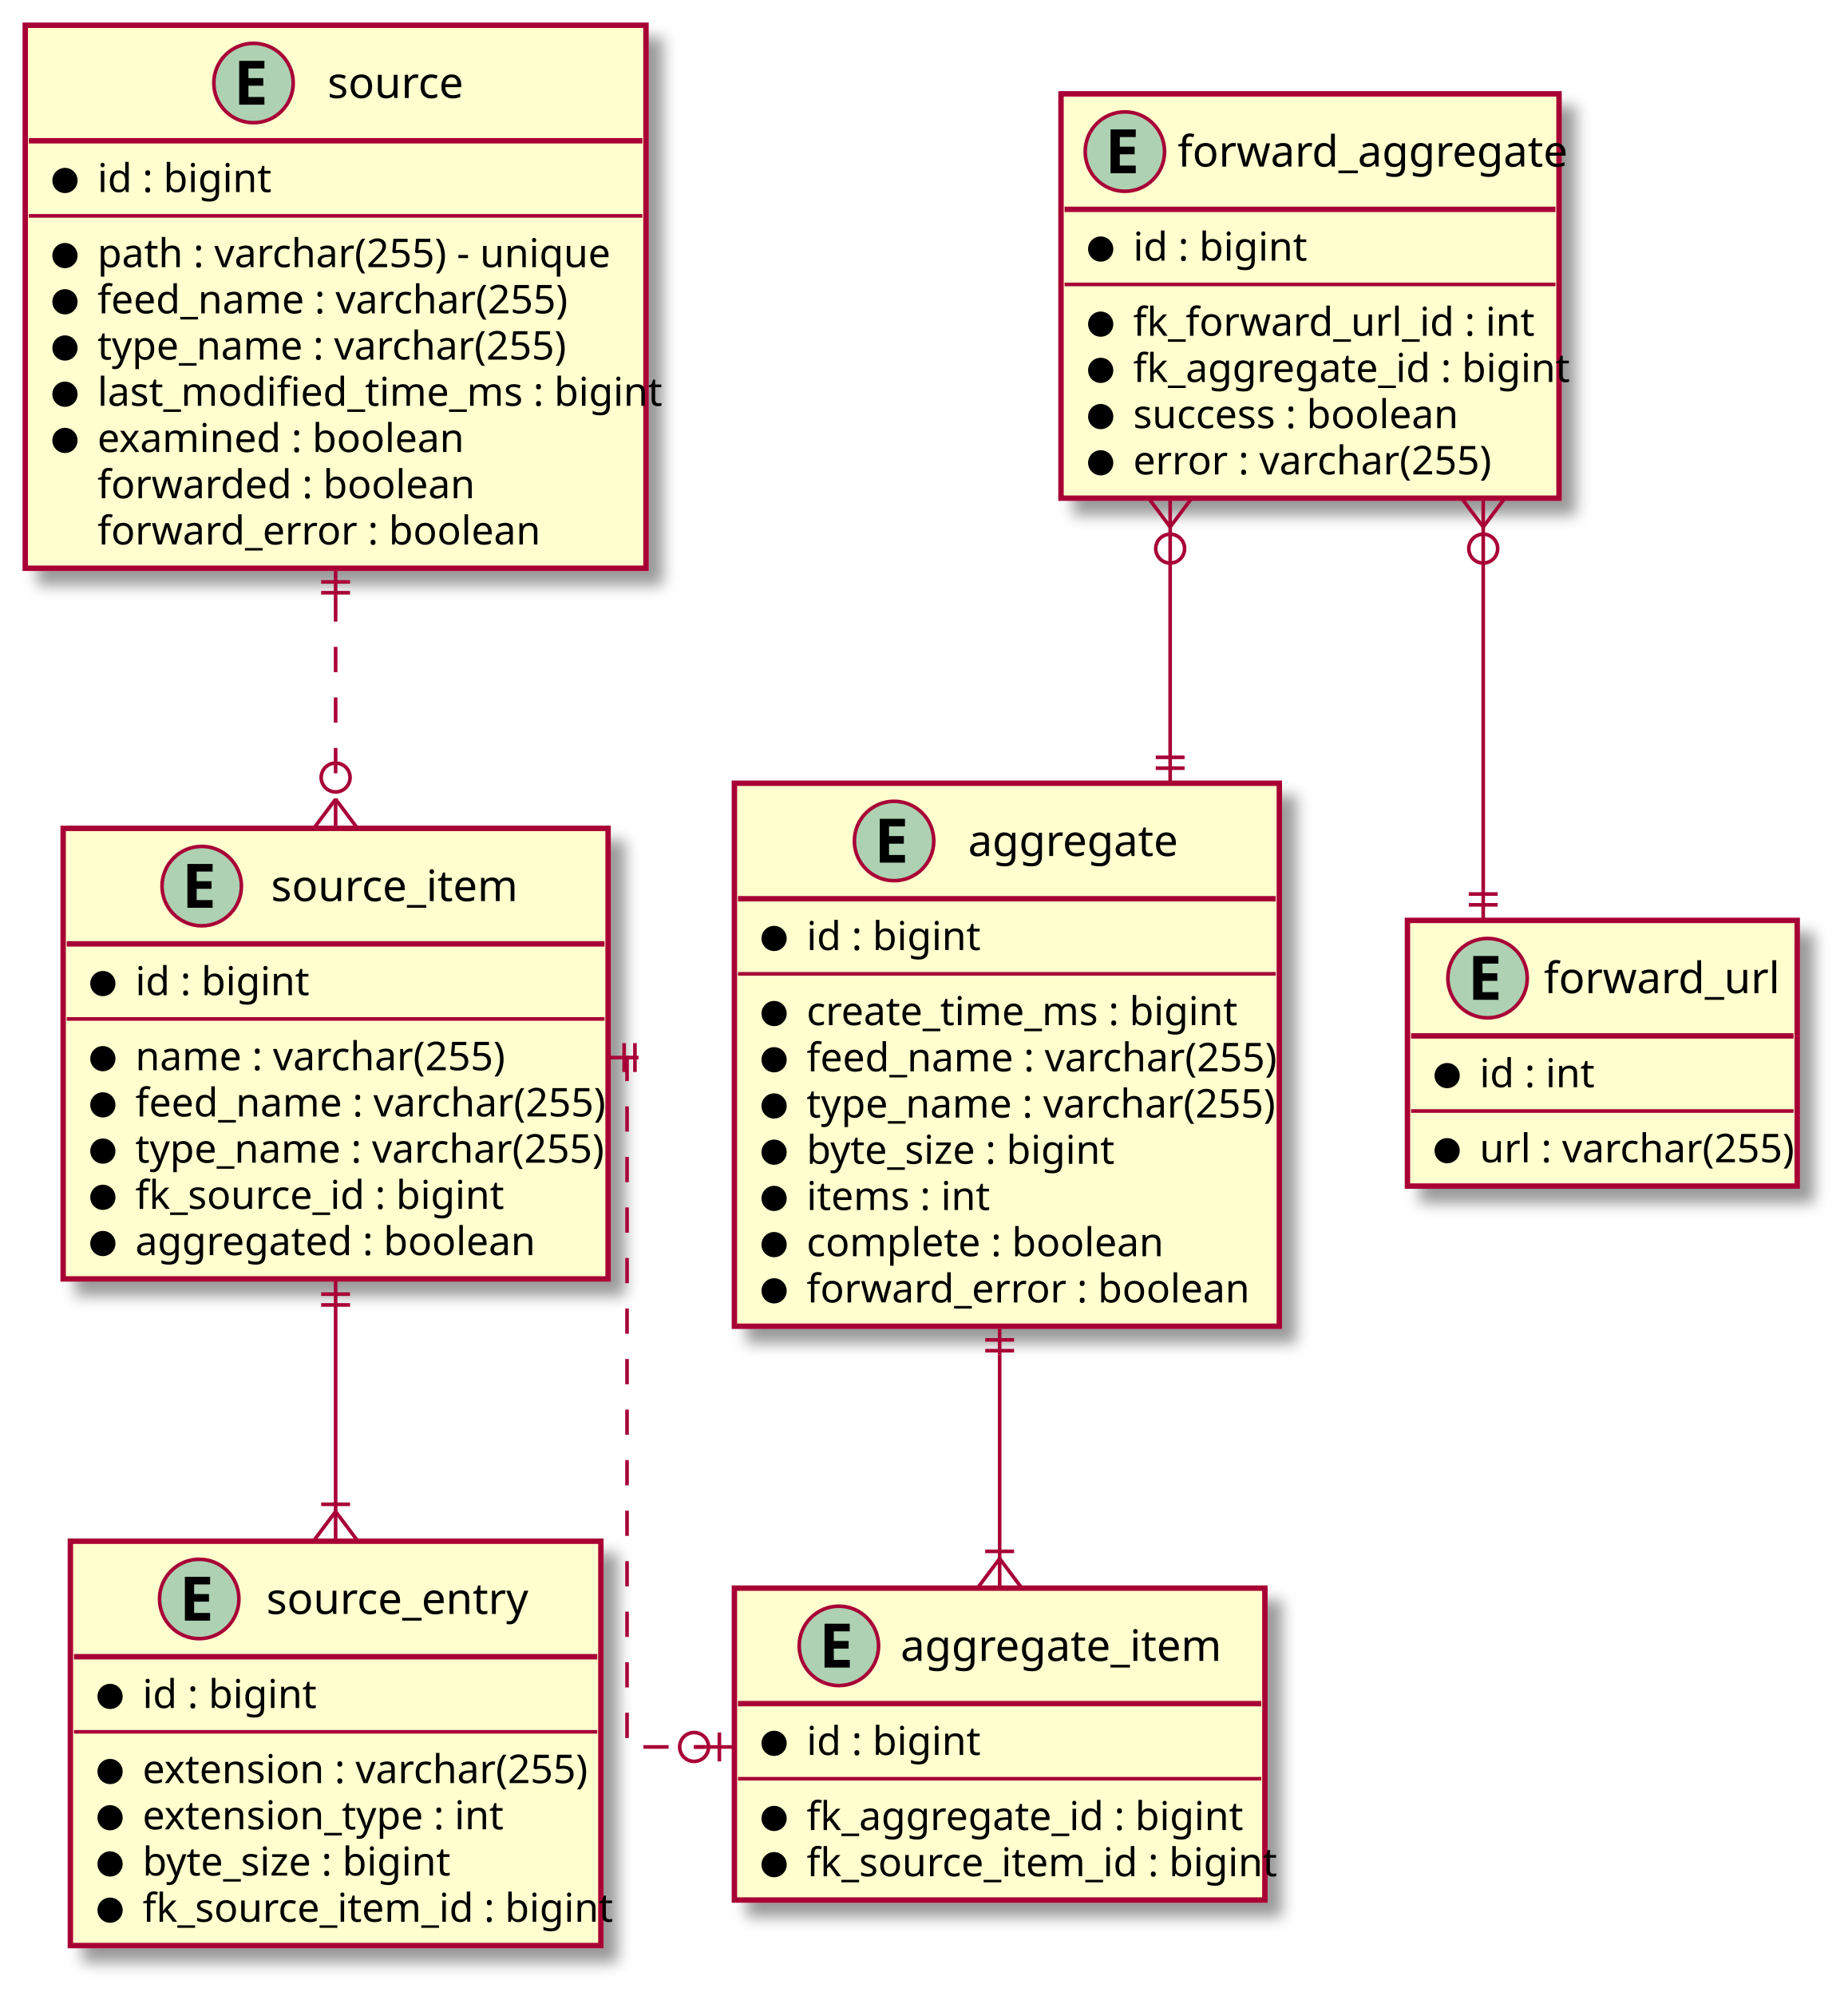
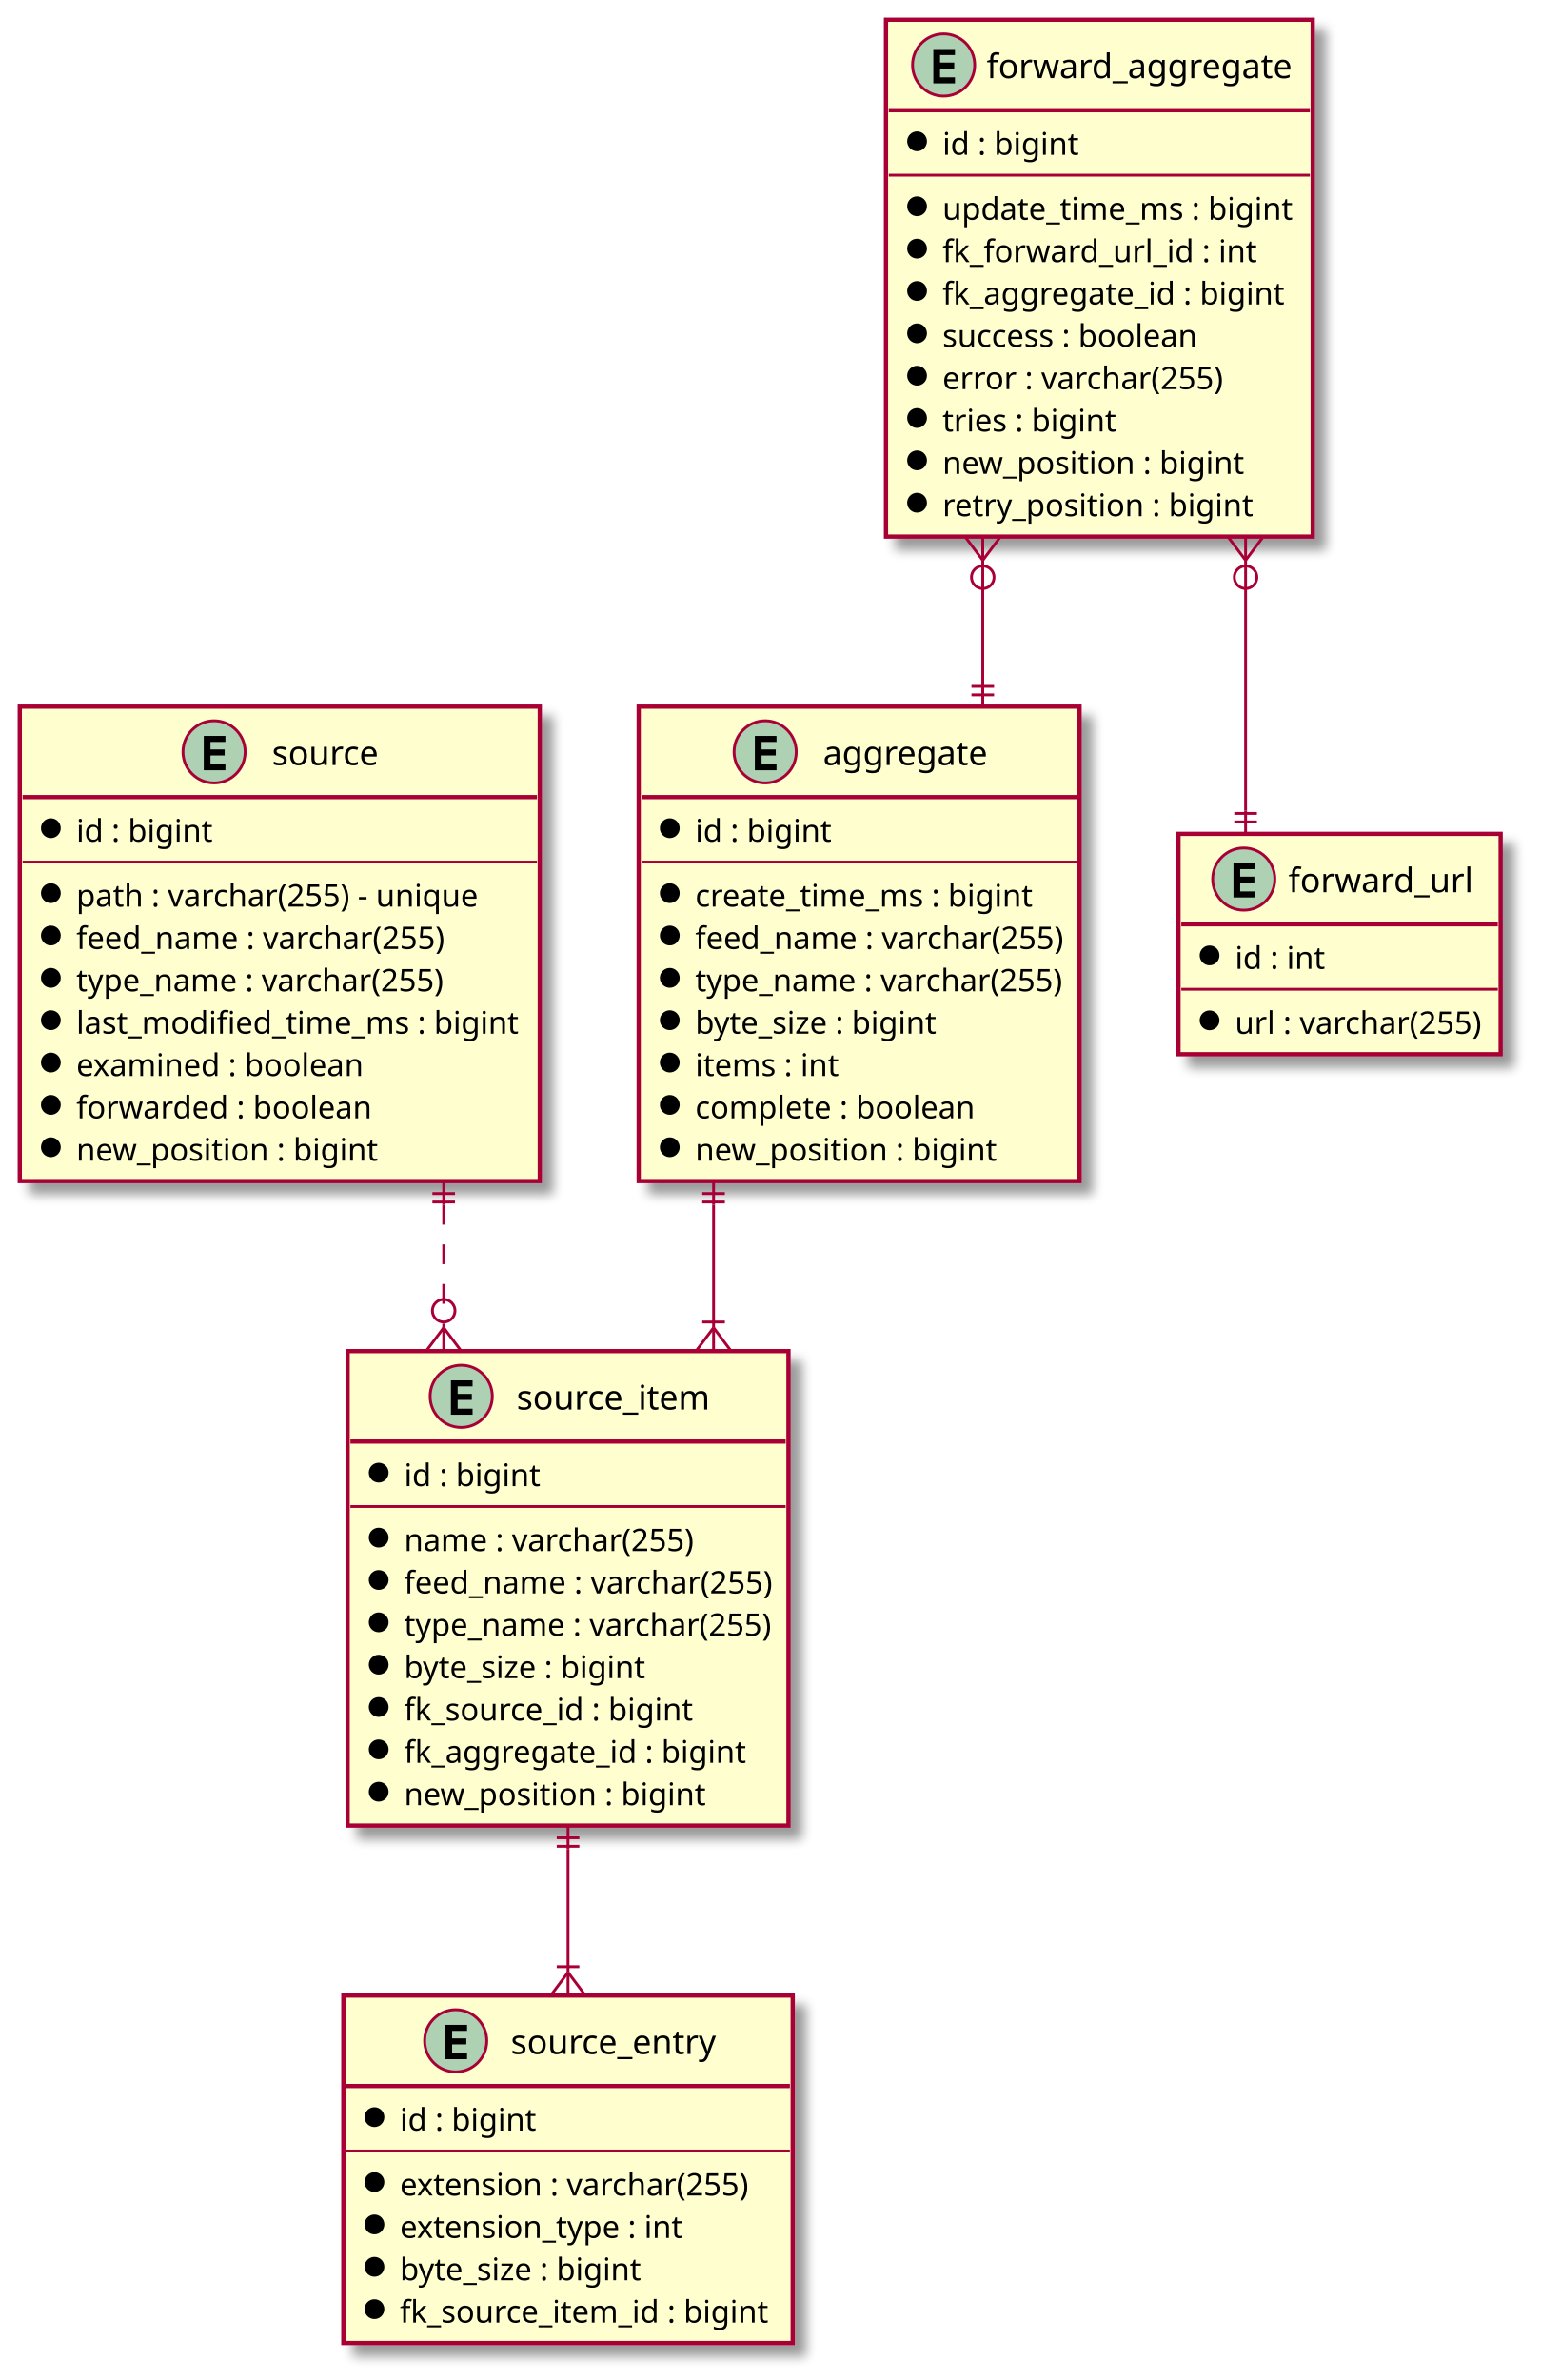
- <svg xmlns="http://www.w3.org/2000/svg" contentScriptType="application/ecmascript" contentStyleType="text/css" height="553px" preserveAspectRatio="none" style="width:512px;height:553px;" version="1.1" viewBox="0 0 512 553" width="512px" zoomAndPan="magnify">
+ <svg xmlns="http://www.w3.org/2000/svg" contentScriptType="application/ecmascript" contentStyleType="text/css" height="842px" preserveAspectRatio="none" style="width:545px;height:842px;background:#FFFFFF;" version="1.1" viewBox="0 0 545 842" width="545px" zoomAndPan="magnify">
  <defs>
-     <filter height="300%" id="fn7duy5tiea2k" width="300%" x="-1" y="-1">
+     <filter height="300%" id="f1kvjl0d2bm2up" width="300%" x="-1" y="-1">
      <feGaussianBlur result="blurOut" stdDeviation="2.0" />
      <feColorMatrix in="blurOut" result="blurOut2" type="matrix" values="0 0 0 0 0 0 0 0 0 0 0 0 0 0 0 0 0 0 .4 0" />
      <feOffset dx="4.0" dy="4.0" in="blurOut2" result="blurOut3" />
      <feBlend in="SourceGraphic" in2="blurOut3" mode="normal" />
    </filter>
  </defs>
  <g>
-     <rect codeLine="5" fill="#FEFECE" filter="url(#fn7duy5tiea2k)" height="150.438" id="source" style="stroke:#A80036;stroke-width:1.5;" width="172" x="7" y="7" />
-     <ellipse cx="70.25" cy="23" fill="#ADD1B2" rx="11" ry="11" style="stroke:#A80036;stroke-width:1.0;" />
-     <path d="M73.266,29 L66.281,29 L66.281,16.859 L73.266,16.859 L73.266,18.969 L68.844,18.969 L68.844,21.641 L72.953,21.641 L72.953,23.75 L68.844,23.75 L68.844,26.875 L73.266,26.875 L73.266,29 Z " fill="#000000" />
-     <text fill="#000000" font-family="sans-serif" font-size="12" lengthAdjust="spacing" textLength="37" x="90.75" y="27.154">source</text>
-     <line style="stroke:#A80036;stroke-width:1.5;" x1="8" x2="178" y1="39" y2="39" />
-     <ellipse cx="18" cy="50" fill="#000000" rx="3" ry="3" style="stroke:#000000;stroke-width:1.0;" />
-     <text fill="#000000" font-family="sans-serif" font-size="11" lengthAdjust="spacing" textLength="43" x="27" y="53.21">id : bigint</text>
-     <line style="stroke:#A80036;stroke-width:1.0;" x1="8" x2="178" y1="59.805" y2="59.805" />
-     <ellipse cx="18" cy="70.805" fill="#000000" rx="3" ry="3" style="stroke:#000000;stroke-width:1.0;" />
-     <text fill="#000000" font-family="sans-serif" font-size="11" lengthAdjust="spacing" textLength="134" x="27" y="74.015">path : varchar(255) - unique</text>
-     <ellipse cx="18" cy="83.609" fill="#000000" rx="3" ry="3" style="stroke:#000000;stroke-width:1.0;" />
-     <text fill="#000000" font-family="sans-serif" font-size="11" lengthAdjust="spacing" textLength="125" x="27" y="86.82">feed_name : varchar(255)</text>
-     <ellipse cx="18" cy="96.414" fill="#000000" rx="3" ry="3" style="stroke:#000000;stroke-width:1.0;" />
-     <text fill="#000000" font-family="sans-serif" font-size="11" lengthAdjust="spacing" textLength="125" x="27" y="99.624">type_name : varchar(255)</text>
-     <ellipse cx="18" cy="109.219" fill="#000000" rx="3" ry="3" style="stroke:#000000;stroke-width:1.0;" />
-     <text fill="#000000" font-family="sans-serif" font-size="11" lengthAdjust="spacing" textLength="146" x="27" y="112.429">last_modified_time_ms : bigint</text>
-     <ellipse cx="18" cy="122.023" fill="#000000" rx="3" ry="3" style="stroke:#000000;stroke-width:1.0;" />
-     <text fill="#000000" font-family="sans-serif" font-size="11" lengthAdjust="spacing" textLength="95" x="27" y="125.234">examined : boolean</text>
-     <text fill="#000000" font-family="sans-serif" font-size="11" lengthAdjust="spacing" textLength="97" x="27" y="138.039">forwarded : boolean</text>
-     <text fill="#000000" font-family="sans-serif" font-size="11" lengthAdjust="spacing" textLength="114" x="27" y="150.843">forward_error : boolean</text>
-     <rect codeLine="17" fill="#FEFECE" filter="url(#fn7duy5tiea2k)" height="124.828" id="source_item" style="stroke:#A80036;stroke-width:1.5;" width="151" x="17.5" y="229.5" />
-     <ellipse cx="55.9" cy="245.5" fill="#ADD1B2" rx="11" ry="11" style="stroke:#A80036;stroke-width:1.0;" />
-     <path d="M58.916,251.5 L51.931,251.5 L51.931,239.359 L58.916,239.359 L58.916,241.469 L54.494,241.469 L54.494,244.141 L58.603,244.141 L58.603,246.25 L54.494,246.25 L54.494,249.375 L58.916,249.375 L58.916,251.5 Z " fill="#000000" />
-     <text fill="#000000" font-family="sans-serif" font-size="12" lengthAdjust="spacing" textLength="67" x="75.1" y="249.654">source_item</text>
-     <line style="stroke:#A80036;stroke-width:1.5;" x1="18.5" x2="167.5" y1="261.5" y2="261.5" />
-     <ellipse cx="28.5" cy="272.5" fill="#000000" rx="3" ry="3" style="stroke:#000000;stroke-width:1.0;" />
-     <text fill="#000000" font-family="sans-serif" font-size="11" lengthAdjust="spacing" textLength="43" x="37.5" y="275.71">id : bigint</text>
-     <line style="stroke:#A80036;stroke-width:1.0;" x1="18.5" x2="167.5" y1="282.305" y2="282.305" />
-     <ellipse cx="28.5" cy="293.305" fill="#000000" rx="3" ry="3" style="stroke:#000000;stroke-width:1.0;" />
-     <text fill="#000000" font-family="sans-serif" font-size="11" lengthAdjust="spacing" textLength="98" x="37.5" y="296.515">name : varchar(255)</text>
-     <ellipse cx="28.5" cy="306.109" fill="#000000" rx="3" ry="3" style="stroke:#000000;stroke-width:1.0;" />
-     <text fill="#000000" font-family="sans-serif" font-size="11" lengthAdjust="spacing" textLength="125" x="37.5" y="309.32">feed_name : varchar(255)</text>
-     <ellipse cx="28.5" cy="318.914" fill="#000000" rx="3" ry="3" style="stroke:#000000;stroke-width:1.0;" />
-     <text fill="#000000" font-family="sans-serif" font-size="11" lengthAdjust="spacing" textLength="125" x="37.5" y="322.125">type_name : varchar(255)</text>
-     <ellipse cx="28.5" cy="331.719" fill="#000000" rx="3" ry="3" style="stroke:#000000;stroke-width:1.0;" />
-     <text fill="#000000" font-family="sans-serif" font-size="11" lengthAdjust="spacing" textLength="94" x="37.5" y="334.929">fk_source_id : bigint</text>
-     <ellipse cx="28.5" cy="344.523" fill="#000000" rx="3" ry="3" style="stroke:#000000;stroke-width:1.0;" />
-     <text fill="#000000" font-family="sans-serif" font-size="11" lengthAdjust="spacing" textLength="103" x="37.5" y="347.734">aggregated : boolean</text>
-     <rect codeLine="27" fill="#FEFECE" filter="url(#fn7duy5tiea2k)" height="112.023" id="source_entry" style="stroke:#A80036;stroke-width:1.5;" width="147" x="19.5" y="427" />
-     <ellipse cx="55.2" cy="443" fill="#ADD1B2" rx="11" ry="11" style="stroke:#A80036;stroke-width:1.0;" />
-     <path d="M58.216,449 L51.231,449 L51.231,436.859 L58.216,436.859 L58.216,438.969 L53.794,438.969 L53.794,441.641 L57.903,441.641 L57.903,443.75 L53.794,443.75 L53.794,446.875 L58.216,446.875 L58.216,449 Z " fill="#000000" />
-     <text fill="#000000" font-family="sans-serif" font-size="12" lengthAdjust="spacing" textLength="69" x="73.8" y="447.154">source_entry</text>
-     <line style="stroke:#A80036;stroke-width:1.5;" x1="20.5" x2="165.5" y1="459" y2="459" />
-     <ellipse cx="30.5" cy="470" fill="#000000" rx="3" ry="3" style="stroke:#000000;stroke-width:1.0;" />
-     <text fill="#000000" font-family="sans-serif" font-size="11" lengthAdjust="spacing" textLength="43" x="39.5" y="473.21">id : bigint</text>
-     <line style="stroke:#A80036;stroke-width:1.0;" x1="20.5" x2="165.5" y1="479.805" y2="479.805" />
-     <ellipse cx="30.5" cy="490.805" fill="#000000" rx="3" ry="3" style="stroke:#000000;stroke-width:1.0;" />
-     <text fill="#000000" font-family="sans-serif" font-size="11" lengthAdjust="spacing" textLength="117" x="39.5" y="494.015">extension : varchar(255)</text>
-     <ellipse cx="30.5" cy="503.609" fill="#000000" rx="3" ry="3" style="stroke:#000000;stroke-width:1.0;" />
-     <text fill="#000000" font-family="sans-serif" font-size="11" lengthAdjust="spacing" textLength="95" x="39.5" y="506.82">extension_type : int</text>
-     <ellipse cx="30.5" cy="516.414" fill="#000000" rx="3" ry="3" style="stroke:#000000;stroke-width:1.0;" />
-     <text fill="#000000" font-family="sans-serif" font-size="11" lengthAdjust="spacing" textLength="80" x="39.5" y="519.625">byte_size : bigint</text>
-     <ellipse cx="30.5" cy="529.219" fill="#000000" rx="3" ry="3" style="stroke:#000000;stroke-width:1.0;" />
-     <text fill="#000000" font-family="sans-serif" font-size="11" lengthAdjust="spacing" textLength="121" x="39.5" y="532.429">fk_source_item_id : bigint</text>
-     <rect codeLine="36" fill="#FEFECE" filter="url(#fn7duy5tiea2k)" height="150.438" id="aggregate" style="stroke:#A80036;stroke-width:1.5;" width="151" x="203.5" y="217" />
-     <ellipse cx="247.75" cy="233" fill="#ADD1B2" rx="11" ry="11" style="stroke:#A80036;stroke-width:1.0;" />
-     <path d="M250.766,239 L243.781,239 L243.781,226.859 L250.766,226.859 L250.766,228.969 L246.344,228.969 L246.344,231.641 L250.453,231.641 L250.453,233.75 L246.344,233.75 L246.344,236.875 L250.766,236.875 L250.766,239 Z " fill="#000000" />
-     <text fill="#000000" font-family="sans-serif" font-size="12" lengthAdjust="spacing" textLength="54" x="268.25" y="237.154">aggregate</text>
-     <line style="stroke:#A80036;stroke-width:1.5;" x1="204.5" x2="353.5" y1="249" y2="249" />
-     <ellipse cx="214.5" cy="260" fill="#000000" rx="3" ry="3" style="stroke:#000000;stroke-width:1.0;" />
-     <text fill="#000000" font-family="sans-serif" font-size="11" lengthAdjust="spacing" textLength="43" x="223.5" y="263.21">id : bigint</text>
-     <line style="stroke:#A80036;stroke-width:1.0;" x1="204.5" x2="353.5" y1="269.805" y2="269.805" />
-     <ellipse cx="214.5" cy="280.805" fill="#000000" rx="3" ry="3" style="stroke:#000000;stroke-width:1.0;" />
-     <text fill="#000000" font-family="sans-serif" font-size="11" lengthAdjust="spacing" textLength="113" x="223.5" y="284.015">create_time_ms : bigint</text>
-     <ellipse cx="214.5" cy="293.609" fill="#000000" rx="3" ry="3" style="stroke:#000000;stroke-width:1.0;" />
-     <text fill="#000000" font-family="sans-serif" font-size="11" lengthAdjust="spacing" textLength="125" x="223.5" y="296.82">feed_name : varchar(255)</text>
-     <ellipse cx="214.5" cy="306.414" fill="#000000" rx="3" ry="3" style="stroke:#000000;stroke-width:1.0;" />
-     <text fill="#000000" font-family="sans-serif" font-size="11" lengthAdjust="spacing" textLength="125" x="223.5" y="309.625">type_name : varchar(255)</text>
-     <ellipse cx="214.5" cy="319.219" fill="#000000" rx="3" ry="3" style="stroke:#000000;stroke-width:1.0;" />
-     <text fill="#000000" font-family="sans-serif" font-size="11" lengthAdjust="spacing" textLength="80" x="223.5" y="322.429">byte_size : bigint</text>
-     <ellipse cx="214.5" cy="332.023" fill="#000000" rx="3" ry="3" style="stroke:#000000;stroke-width:1.0;" />
-     <text fill="#000000" font-family="sans-serif" font-size="11" lengthAdjust="spacing" textLength="48" x="223.5" y="335.234">items : int</text>
-     <ellipse cx="214.5" cy="344.828" fill="#000000" rx="3" ry="3" style="stroke:#000000;stroke-width:1.0;" />
-     <text fill="#000000" font-family="sans-serif" font-size="11" lengthAdjust="spacing" textLength="92" x="223.5" y="348.039">complete : boolean</text>
-     <ellipse cx="214.5" cy="357.633" fill="#000000" rx="3" ry="3" style="stroke:#000000;stroke-width:1.0;" />
-     <text fill="#000000" font-family="sans-serif" font-size="11" lengthAdjust="spacing" textLength="114" x="223.5" y="360.843">forward_error : boolean</text>
-     <rect codeLine="48" fill="#FEFECE" filter="url(#fn7duy5tiea2k)" height="86.414" id="aggregate_item" style="stroke:#A80036;stroke-width:1.5;" width="147" x="203.5" y="440" />
-     <ellipse cx="232.45" cy="456" fill="#ADD1B2" rx="11" ry="11" style="stroke:#A80036;stroke-width:1.0;" />
-     <path d="M235.466,462 L228.481,462 L228.481,449.859 L235.466,449.859 L235.466,451.969 L231.044,451.969 L231.044,454.641 L235.153,454.641 L235.153,456.75 L231.044,456.75 L231.044,459.875 L235.466,459.875 L235.466,462 Z " fill="#000000" />
-     <text fill="#000000" font-family="sans-serif" font-size="12" lengthAdjust="spacing" textLength="84" x="249.55" y="460.154">aggregate_item</text>
-     <line style="stroke:#A80036;stroke-width:1.5;" x1="204.5" x2="349.5" y1="472" y2="472" />
-     <ellipse cx="214.5" cy="483" fill="#000000" rx="3" ry="3" style="stroke:#000000;stroke-width:1.0;" />
-     <text fill="#000000" font-family="sans-serif" font-size="11" lengthAdjust="spacing" textLength="43" x="223.5" y="486.21">id : bigint</text>
-     <line style="stroke:#A80036;stroke-width:1.0;" x1="204.5" x2="349.5" y1="492.805" y2="492.805" />
-     <ellipse cx="214.5" cy="503.805" fill="#000000" rx="3" ry="3" style="stroke:#000000;stroke-width:1.0;" />
-     <text fill="#000000" font-family="sans-serif" font-size="11" lengthAdjust="spacing" textLength="112" x="223.5" y="507.015">fk_aggregate_id : bigint</text>
-     <ellipse cx="214.5" cy="516.609" fill="#000000" rx="3" ry="3" style="stroke:#000000;stroke-width:1.0;" />
-     <text fill="#000000" font-family="sans-serif" font-size="11" lengthAdjust="spacing" textLength="121" x="223.5" y="519.82">fk_source_item_id : bigint</text>
-     <rect codeLine="55" fill="#FEFECE" filter="url(#fn7duy5tiea2k)" height="73.609" id="forward_url" style="stroke:#A80036;stroke-width:1.5;" width="108" x="390" y="255" />
-     <ellipse cx="412.2" cy="271" fill="#ADD1B2" rx="11" ry="11" style="stroke:#A80036;stroke-width:1.0;" />
-     <path d="M415.216,277 L408.231,277 L408.231,264.859 L415.216,264.859 L415.216,266.969 L410.794,266.969 L410.794,269.641 L414.903,269.641 L414.903,271.75 L410.794,271.75 L410.794,274.875 L415.216,274.875 L415.216,277 Z " fill="#000000" />
-     <text fill="#000000" font-family="sans-serif" font-size="12" lengthAdjust="spacing" textLength="60" x="427.8" y="275.154">forward_url</text>
-     <line style="stroke:#A80036;stroke-width:1.5;" x1="391" x2="497" y1="287" y2="287" />
-     <ellipse cx="401" cy="298" fill="#000000" rx="3" ry="3" style="stroke:#000000;stroke-width:1.0;" />
-     <text fill="#000000" font-family="sans-serif" font-size="11" lengthAdjust="spacing" textLength="29" x="410" y="301.21">id : int</text>
-     <line style="stroke:#A80036;stroke-width:1.0;" x1="391" x2="497" y1="307.805" y2="307.805" />
-     <ellipse cx="401" cy="318.805" fill="#000000" rx="3" ry="3" style="stroke:#000000;stroke-width:1.0;" />
-     <text fill="#000000" font-family="sans-serif" font-size="11" lengthAdjust="spacing" textLength="82" x="410" y="322.015">url : varchar(255)</text>
-     <rect codeLine="61" fill="#FEFECE" filter="url(#fn7duy5tiea2k)" height="112.023" id="forward_aggregate" style="stroke:#A80036;stroke-width:1.5;" width="138" x="294" y="26" />
-     <ellipse cx="311.7" cy="42" fill="#ADD1B2" rx="11" ry="11" style="stroke:#A80036;stroke-width:1.0;" />
-     <path d="M314.716,48 L307.731,48 L307.731,35.859 L314.716,35.859 L314.716,37.969 L310.294,37.969 L310.294,40.641 L314.403,40.641 L314.403,42.75 L310.294,42.75 L310.294,45.875 L314.716,45.875 L314.716,48 Z " fill="#000000" />
-     <text fill="#000000" font-family="sans-serif" font-size="12" lengthAdjust="spacing" textLength="100" x="326.3" y="46.154">forward_aggregate</text>
-     <line style="stroke:#A80036;stroke-width:1.5;" x1="295" x2="431" y1="58" y2="58" />
-     <ellipse cx="305" cy="69" fill="#000000" rx="3" ry="3" style="stroke:#000000;stroke-width:1.0;" />
-     <text fill="#000000" font-family="sans-serif" font-size="11" lengthAdjust="spacing" textLength="43" x="314" y="72.21">id : bigint</text>
-     <line style="stroke:#A80036;stroke-width:1.0;" x1="295" x2="431" y1="78.805" y2="78.805" />
-     <ellipse cx="305" cy="89.805" fill="#000000" rx="3" ry="3" style="stroke:#000000;stroke-width:1.0;" />
-     <text fill="#000000" font-family="sans-serif" font-size="11" lengthAdjust="spacing" textLength="103" x="314" y="93.015">fk_forward_url_id : int</text>
-     <ellipse cx="305" cy="102.609" fill="#000000" rx="3" ry="3" style="stroke:#000000;stroke-width:1.0;" />
-     <text fill="#000000" font-family="sans-serif" font-size="11" lengthAdjust="spacing" textLength="112" x="314" y="105.82">fk_aggregate_id : bigint</text>
-     <ellipse cx="305" cy="115.414" fill="#000000" rx="3" ry="3" style="stroke:#000000;stroke-width:1.0;" />
-     <text fill="#000000" font-family="sans-serif" font-size="11" lengthAdjust="spacing" textLength="84" x="314" y="118.624">success : boolean</text>
-     <ellipse cx="305" cy="128.219" fill="#000000" rx="3" ry="3" style="stroke:#000000;stroke-width:1.0;" />
-     <text fill="#000000" font-family="sans-serif" font-size="11" lengthAdjust="spacing" textLength="94" x="314" y="131.429">error : varchar(255)</text>
-     <path codeLine="70" d="M93,165.22 C93,165.22 93,221.41 93,221.41 " fill="none" id="source-source_item" style="stroke:#A80036;stroke-width:1.0;stroke-dasharray:7.0,7.0;" />
-     <line style="stroke:#A80036;stroke-width:1.0;" x1="93" x2="99" y1="221.41" y2="229.41" />
-     <line style="stroke:#A80036;stroke-width:1.0;" x1="93" x2="87" y1="221.41" y2="229.41" />
-     <line style="stroke:#A80036;stroke-width:1.0;" x1="93" x2="93" y1="221.41" y2="229.41" />
-     <ellipse cx="93" cy="215.41" rx="4" ry="4" style="stroke:#A80036;stroke-width:1.0;fill:none;" />
-     <line style="stroke:#A80036;stroke-width:1.0;fill:none;" x1="89" x2="97" y1="161.22" y2="161.22" />
-     <line style="stroke:#A80036;stroke-width:1.0;fill:none;" x1="89" x2="97" y1="164.22" y2="164.22" />
-     <line style="stroke:#A80036;stroke-width:1.0;fill:none;" x1="93" x2="93" y1="165.22" y2="157.22" />
-     <path codeLine="71" d="M93,362.54 C93,362.54 93,418.77 93,418.77 " fill="none" id="source_item-source_entry" style="stroke:#A80036;stroke-width:1.0;" />
-     <line style="stroke:#A80036;stroke-width:1.0;" x1="93" x2="99" y1="418.77" y2="426.77" />
-     <line style="stroke:#A80036;stroke-width:1.0;" x1="93" x2="87" y1="418.77" y2="426.77" />
-     <line style="stroke:#A80036;stroke-width:1.0;" x1="93" x2="93" y1="418.77" y2="426.77" />
-     <line style="stroke:#A80036;stroke-width:1.0;" x1="97" x2="89" y1="416.77" y2="416.77" />
-     <line style="stroke:#A80036;stroke-width:1.0;" x1="89" x2="97" y1="358.54" y2="358.54" />
-     <line style="stroke:#A80036;stroke-width:1.0;" x1="89" x2="97" y1="361.54" y2="361.54" />
-     <line style="stroke:#A80036;stroke-width:1.0;" x1="93" x2="93" y1="362.54" y2="354.54" />
-     <path codeLine="72" d="M277,375.21 C277,375.21 277,431.81 277,431.81 " fill="none" id="aggregate-aggregate_item" style="stroke:#A80036;stroke-width:1.0;" />
-     <line style="stroke:#A80036;stroke-width:1.0;" x1="277" x2="283" y1="431.81" y2="439.81" />
-     <line style="stroke:#A80036;stroke-width:1.0;" x1="277" x2="271" y1="431.81" y2="439.81" />
-     <line style="stroke:#A80036;stroke-width:1.0;" x1="277" x2="277" y1="431.81" y2="439.81" />
-     <line style="stroke:#A80036;stroke-width:1.0;" x1="281" x2="273" y1="429.81" y2="429.81" />
-     <line style="stroke:#A80036;stroke-width:1.0;" x1="273" x2="281" y1="371.21" y2="371.21" />
-     <line style="stroke:#A80036;stroke-width:1.0;" x1="273" x2="281" y1="374.21" y2="374.21" />
-     <line style="stroke:#A80036;stroke-width:1.0;" x1="277" x2="277" y1="375.21" y2="367.21" />
-     <path codeLine="73" d="M173.27,293 C173.27,293 173.75,293 173.75,293 C173.75,293 173.75,484 173.75,484 C173.75,484 195.34,484 195.34,484 " fill="none" id="source_item-aggregate_item" style="stroke:#A80036;stroke-width:1.0;stroke-dasharray:7.0,7.0;" />
-     <line style="stroke:#A80036;stroke-width:1.0;" x1="192.34" x2="203.34" y1="484" y2="484" />
-     <ellipse cx="192.34" cy="484" rx="4" ry="4" style="stroke:#A80036;stroke-width:1.0;fill:none;" />
-     <line style="stroke:#A80036;stroke-width:1.0;fill:none;" x1="199.34" x2="199.34" y1="480" y2="488" />
-     <line style="stroke:#A80036;stroke-width:1.0;fill:none;" x1="172.94" x2="172.94" y1="297" y2="289" />
-     <line style="stroke:#A80036;stroke-width:1.0;fill:none;" x1="175.94" x2="175.94" y1="297" y2="289" />
-     <line style="stroke:#A80036;stroke-width:1.0;fill:none;" x1="176.94" x2="168.94" y1="293" y2="293" />
-     <path codeLine="74" d="M411,146 C411,146 411,246.69 411,246.69 " fill="none" id="forward_aggregate-forward_url" style="stroke:#A80036;stroke-width:1.0;" />
-     <line style="stroke:#A80036;stroke-width:1.0;" x1="415" x2="407" y1="250.69" y2="250.69" />
-     <line style="stroke:#A80036;stroke-width:1.0;" x1="415" x2="407" y1="247.69" y2="247.69" />
-     <line style="stroke:#A80036;stroke-width:1.0;" x1="411" x2="411" y1="246.69" y2="254.69" />
-     <line style="stroke:#A80036;stroke-width:1.0;" x1="411" x2="405" y1="146" y2="138" />
-     <line style="stroke:#A80036;stroke-width:1.0;" x1="411" x2="417" y1="146" y2="138" />
-     <line style="stroke:#A80036;stroke-width:1.0;" x1="411" x2="411" y1="146" y2="138" />
-     <ellipse cx="411" cy="152" rx="4" ry="4" style="stroke:#A80036;stroke-width:1.0;fill:none;" />
-     <path codeLine="75" d="M324.25,146 C324.25,146 324.25,208.82 324.25,208.82 " fill="none" id="forward_aggregate-aggregate" style="stroke:#A80036;stroke-width:1.0;" />
-     <line style="stroke:#A80036;stroke-width:1.0;" x1="328.25" x2="320.25" y1="212.82" y2="212.82" />
-     <line style="stroke:#A80036;stroke-width:1.0;" x1="328.25" x2="320.25" y1="209.82" y2="209.82" />
-     <line style="stroke:#A80036;stroke-width:1.0;" x1="324.25" x2="324.25" y1="208.82" y2="216.82" />
-     <line style="stroke:#A80036;stroke-width:1.0;" x1="324.25" x2="318.25" y1="146" y2="138" />
-     <line style="stroke:#A80036;stroke-width:1.0;" x1="324.25" x2="330.25" y1="146" y2="138" />
-     <line style="stroke:#A80036;stroke-width:1.0;" x1="324.25" x2="324.25" y1="146" y2="138" />
-     <ellipse cx="324.25" cy="152" rx="4" ry="4" style="stroke:#A80036;stroke-width:1.0;fill:none;" />
+     <rect codeLine="5" fill="#FEFECE" filter="url(#f1kvjl0d2bm2up)" height="167.855" id="source" style="stroke:#A80036;stroke-width:1.5;" width="184" x="7" y="250" />
+     <ellipse cx="75.75" cy="266" fill="#ADD1B2" rx="11" ry="11" style="stroke:#A80036;stroke-width:1.0;" />
+     <path d="M72.109,272.5 L72.109,260.359 L79.766,260.359 L79.766,262.484 L74.484,262.484 L74.484,265.141 L79.5,265.141 L79.5,267.266 L74.484,267.266 L74.484,270.375 L79.766,270.375 L79.766,272.5 L72.109,272.5 Z " fill="#000000" />
+     <text fill="#000000" font-family="sans-serif" font-size="12" lengthAdjust="spacing" textLength="38" x="96.25" y="270.656">source</text>
+     <line style="stroke:#A80036;stroke-width:1.5;" x1="8" x2="190" y1="282" y2="282" />
+     <ellipse cx="18" cy="293" fill="#000000" rx="3" ry="3" style="stroke:#000000;stroke-width:1.0;" />
+     <text fill="#000000" font-family="sans-serif" font-size="11" lengthAdjust="spacing" textLength="50" x="27" y="297.759">id : bigint</text>
+     <line style="stroke:#A80036;stroke-width:1.0;" x1="8" x2="190" y1="304.982" y2="304.982" />
+     <ellipse cx="18" cy="315.982" fill="#000000" rx="3" ry="3" style="stroke:#000000;stroke-width:1.0;" />
+     <text fill="#000000" font-family="sans-serif" font-size="11" lengthAdjust="spacing" textLength="144" x="27" y="320.741">path : varchar(255) - unique</text>
+     <ellipse cx="18" cy="330.964" fill="#000000" rx="3" ry="3" style="stroke:#000000;stroke-width:1.0;" />
+     <text fill="#000000" font-family="sans-serif" font-size="11" lengthAdjust="spacing" textLength="130" x="27" y="335.723">feed_name : varchar(255)</text>
+     <ellipse cx="18" cy="345.946" fill="#000000" rx="3" ry="3" style="stroke:#000000;stroke-width:1.0;" />
+     <text fill="#000000" font-family="sans-serif" font-size="11" lengthAdjust="spacing" textLength="130" x="27" y="350.705">type_name : varchar(255)</text>
+     <ellipse cx="18" cy="360.928" fill="#000000" rx="3" ry="3" style="stroke:#000000;stroke-width:1.0;" />
+     <text fill="#000000" font-family="sans-serif" font-size="11" lengthAdjust="spacing" textLength="158" x="27" y="365.687">last_modified_time_ms : bigint</text>
+     <ellipse cx="18" cy="375.909" fill="#000000" rx="3" ry="3" style="stroke:#000000;stroke-width:1.0;" />
+     <text fill="#000000" font-family="sans-serif" font-size="11" lengthAdjust="spacing" textLength="103" x="27" y="380.668">examined : boolean</text>
+     <ellipse cx="18" cy="390.891" fill="#000000" rx="3" ry="3" style="stroke:#000000;stroke-width:1.0;" />
+     <text fill="#000000" font-family="sans-serif" font-size="11" lengthAdjust="spacing" textLength="108" x="27" y="395.65">forwarded : boolean</text>
+     <ellipse cx="18" cy="405.873" fill="#000000" rx="3" ry="3" style="stroke:#000000;stroke-width:1.0;" />
+     <text fill="#000000" font-family="sans-serif" font-size="11" lengthAdjust="spacing" textLength="110" x="27" y="410.632">new_position : bigint</text>
+     <rect codeLine="17" fill="#FEFECE" filter="url(#f1kvjl0d2bm2up)" height="167.855" id="source_item" style="stroke:#A80036;stroke-width:1.5;" width="156" x="123" y="478" />
+     <ellipse cx="163.2" cy="494" fill="#ADD1B2" rx="11" ry="11" style="stroke:#A80036;stroke-width:1.0;" />
+     <path d="M159.559,500.5 L159.559,488.359 L167.216,488.359 L167.216,490.484 L161.934,490.484 L161.934,493.141 L166.95,493.141 L166.95,495.266 L161.934,495.266 L161.934,498.375 L167.216,498.375 L167.216,500.5 L159.559,500.5 Z " fill="#000000" />
+     <text fill="#000000" font-family="sans-serif" font-size="12" lengthAdjust="spacing" textLength="68" x="182.8" y="498.656">source_item</text>
+     <line style="stroke:#A80036;stroke-width:1.5;" x1="124" x2="278" y1="510" y2="510" />
+     <ellipse cx="134" cy="521" fill="#000000" rx="3" ry="3" style="stroke:#000000;stroke-width:1.0;" />
+     <text fill="#000000" font-family="sans-serif" font-size="11" lengthAdjust="spacing" textLength="50" x="143" y="525.759">id : bigint</text>
+     <line style="stroke:#A80036;stroke-width:1.0;" x1="124" x2="278" y1="532.982" y2="532.982" />
+     <ellipse cx="134" cy="543.982" fill="#000000" rx="3" ry="3" style="stroke:#000000;stroke-width:1.0;" />
+     <text fill="#000000" font-family="sans-serif" font-size="11" lengthAdjust="spacing" textLength="102" x="143" y="548.741">name : varchar(255)</text>
+     <ellipse cx="134" cy="558.964" fill="#000000" rx="3" ry="3" style="stroke:#000000;stroke-width:1.0;" />
+     <text fill="#000000" font-family="sans-serif" font-size="11" lengthAdjust="spacing" textLength="130" x="143" y="563.723">feed_name : varchar(255)</text>
+     <ellipse cx="134" cy="573.946" fill="#000000" rx="3" ry="3" style="stroke:#000000;stroke-width:1.0;" />
+     <text fill="#000000" font-family="sans-serif" font-size="11" lengthAdjust="spacing" textLength="130" x="143" y="578.705">type_name : varchar(255)</text>
+     <ellipse cx="134" cy="588.928" fill="#000000" rx="3" ry="3" style="stroke:#000000;stroke-width:1.0;" />
+     <text fill="#000000" font-family="sans-serif" font-size="11" lengthAdjust="spacing" textLength="87" x="143" y="593.687">byte_size : bigint</text>
+     <ellipse cx="134" cy="603.909" fill="#000000" rx="3" ry="3" style="stroke:#000000;stroke-width:1.0;" />
+     <text fill="#000000" font-family="sans-serif" font-size="11" lengthAdjust="spacing" textLength="105" x="143" y="608.668">fk_source_id : bigint</text>
+     <ellipse cx="134" cy="618.891" fill="#000000" rx="3" ry="3" style="stroke:#000000;stroke-width:1.0;" />
+     <text fill="#000000" font-family="sans-serif" font-size="11" lengthAdjust="spacing" textLength="124" x="143" y="623.65">fk_aggregate_id : bigint</text>
+     <ellipse cx="134" cy="633.873" fill="#000000" rx="3" ry="3" style="stroke:#000000;stroke-width:1.0;" />
+     <text fill="#000000" font-family="sans-serif" font-size="11" lengthAdjust="spacing" textLength="110" x="143" y="638.632">new_position : bigint</text>
+     <rect codeLine="29" fill="#FEFECE" filter="url(#f1kvjl0d2bm2up)" height="122.909" id="source_entry" style="stroke:#A80036;stroke-width:1.5;" width="159" x="121.5" y="706" />
+     <ellipse cx="161.25" cy="722" fill="#ADD1B2" rx="11" ry="11" style="stroke:#A80036;stroke-width:1.0;" />
+     <path d="M157.609,728.5 L157.609,716.359 L165.266,716.359 L165.266,718.484 L159.984,718.484 L159.984,721.141 L165,721.141 L165,723.266 L159.984,723.266 L159.984,726.375 L165.266,726.375 L165.266,728.5 L157.609,728.5 Z " fill="#000000" />
+     <text fill="#000000" font-family="sans-serif" font-size="12" lengthAdjust="spacing" textLength="72" x="180.75" y="726.656">source_entry</text>
+     <line style="stroke:#A80036;stroke-width:1.5;" x1="122.5" x2="279.5" y1="738" y2="738" />
+     <ellipse cx="132.5" cy="749" fill="#000000" rx="3" ry="3" style="stroke:#000000;stroke-width:1.0;" />
+     <text fill="#000000" font-family="sans-serif" font-size="11" lengthAdjust="spacing" textLength="50" x="141.5" y="753.759">id : bigint</text>
+     <line style="stroke:#A80036;stroke-width:1.0;" x1="122.5" x2="279.5" y1="760.982" y2="760.982" />
+     <ellipse cx="132.5" cy="771.982" fill="#000000" rx="3" ry="3" style="stroke:#000000;stroke-width:1.0;" />
+     <text fill="#000000" font-family="sans-serif" font-size="11" lengthAdjust="spacing" textLength="124" x="141.5" y="776.741">extension : varchar(255)</text>
+     <ellipse cx="132.5" cy="786.964" fill="#000000" rx="3" ry="3" style="stroke:#000000;stroke-width:1.0;" />
+     <text fill="#000000" font-family="sans-serif" font-size="11" lengthAdjust="spacing" textLength="102" x="141.5" y="791.723">extension_type : int</text>
+     <ellipse cx="132.5" cy="801.946" fill="#000000" rx="3" ry="3" style="stroke:#000000;stroke-width:1.0;" />
+     <text fill="#000000" font-family="sans-serif" font-size="11" lengthAdjust="spacing" textLength="87" x="141.5" y="806.705">byte_size : bigint</text>
+     <ellipse cx="132.5" cy="816.928" fill="#000000" rx="3" ry="3" style="stroke:#000000;stroke-width:1.0;" />
+     <text fill="#000000" font-family="sans-serif" font-size="11" lengthAdjust="spacing" textLength="133" x="141.5" y="821.687">fk_source_item_id : bigint</text>
+     <rect codeLine="38" fill="#FEFECE" filter="url(#f1kvjl0d2bm2up)" height="167.855" id="aggregate" style="stroke:#A80036;stroke-width:1.5;" width="156" x="226" y="250" />
+     <ellipse cx="270.75" cy="266" fill="#ADD1B2" rx="11" ry="11" style="stroke:#A80036;stroke-width:1.0;" />
+     <path d="M267.109,272.5 L267.109,260.359 L274.766,260.359 L274.766,262.484 L269.484,262.484 L269.484,265.141 L274.5,265.141 L274.5,267.266 L269.484,267.266 L269.484,270.375 L274.766,270.375 L274.766,272.5 L267.109,272.5 Z " fill="#000000" />
+     <text fill="#000000" font-family="sans-serif" font-size="12" lengthAdjust="spacing" textLength="58" x="291.25" y="270.656">aggregate</text>
+     <line style="stroke:#A80036;stroke-width:1.5;" x1="227" x2="381" y1="282" y2="282" />
+     <ellipse cx="237" cy="293" fill="#000000" rx="3" ry="3" style="stroke:#000000;stroke-width:1.0;" />
+     <text fill="#000000" font-family="sans-serif" font-size="11" lengthAdjust="spacing" textLength="50" x="246" y="297.759">id : bigint</text>
+     <line style="stroke:#A80036;stroke-width:1.0;" x1="227" x2="381" y1="304.982" y2="304.982" />
+     <ellipse cx="237" cy="315.982" fill="#000000" rx="3" ry="3" style="stroke:#000000;stroke-width:1.0;" />
+     <text fill="#000000" font-family="sans-serif" font-size="11" lengthAdjust="spacing" textLength="120" x="246" y="320.741">create_time_ms : bigint</text>
+     <ellipse cx="237" cy="330.964" fill="#000000" rx="3" ry="3" style="stroke:#000000;stroke-width:1.0;" />
+     <text fill="#000000" font-family="sans-serif" font-size="11" lengthAdjust="spacing" textLength="130" x="246" y="335.723">feed_name : varchar(255)</text>
+     <ellipse cx="237" cy="345.946" fill="#000000" rx="3" ry="3" style="stroke:#000000;stroke-width:1.0;" />
+     <text fill="#000000" font-family="sans-serif" font-size="11" lengthAdjust="spacing" textLength="130" x="246" y="350.705">type_name : varchar(255)</text>
+     <ellipse cx="237" cy="360.928" fill="#000000" rx="3" ry="3" style="stroke:#000000;stroke-width:1.0;" />
+     <text fill="#000000" font-family="sans-serif" font-size="11" lengthAdjust="spacing" textLength="87" x="246" y="365.687">byte_size : bigint</text>
+     <ellipse cx="237" cy="375.909" fill="#000000" rx="3" ry="3" style="stroke:#000000;stroke-width:1.0;" />
+     <text fill="#000000" font-family="sans-serif" font-size="11" lengthAdjust="spacing" textLength="51" x="246" y="380.668">items : int</text>
+     <ellipse cx="237" cy="390.891" fill="#000000" rx="3" ry="3" style="stroke:#000000;stroke-width:1.0;" />
+     <text fill="#000000" font-family="sans-serif" font-size="11" lengthAdjust="spacing" textLength="100" x="246" y="395.65">complete : boolean</text>
+     <ellipse cx="237" cy="405.873" fill="#000000" rx="3" ry="3" style="stroke:#000000;stroke-width:1.0;" />
+     <text fill="#000000" font-family="sans-serif" font-size="11" lengthAdjust="spacing" textLength="110" x="246" y="410.632">new_position : bigint</text>
+     <rect codeLine="50" fill="#FEFECE" filter="url(#f1kvjl0d2bm2up)" height="77.964" id="forward_url" style="stroke:#A80036;stroke-width:1.5;" width="114" x="417" y="295" />
+     <ellipse cx="440.1" cy="311" fill="#ADD1B2" rx="11" ry="11" style="stroke:#A80036;stroke-width:1.0;" />
+     <path d="M436.459,317.5 L436.459,305.359 L444.116,305.359 L444.116,307.484 L438.834,307.484 L438.834,310.141 L443.85,310.141 L443.85,312.266 L438.834,312.266 L438.834,315.375 L444.116,315.375 L444.116,317.5 L436.459,317.5 Z " fill="#000000" />
+     <text fill="#000000" font-family="sans-serif" font-size="12" lengthAdjust="spacing" textLength="64" x="455.9" y="315.656">forward_url</text>
+     <line style="stroke:#A80036;stroke-width:1.5;" x1="418" x2="530" y1="327" y2="327" />
+     <ellipse cx="428" cy="338" fill="#000000" rx="3" ry="3" style="stroke:#000000;stroke-width:1.0;" />
+     <text fill="#000000" font-family="sans-serif" font-size="11" lengthAdjust="spacing" textLength="33" x="437" y="342.759">id : int</text>
+     <line style="stroke:#A80036;stroke-width:1.0;" x1="418" x2="530" y1="349.982" y2="349.982" />
+     <ellipse cx="428" cy="360.982" fill="#000000" rx="3" ry="3" style="stroke:#000000;stroke-width:1.0;" />
+     <text fill="#000000" font-family="sans-serif" font-size="11" lengthAdjust="spacing" textLength="88" x="437" y="365.741">url : varchar(255)</text>
+     <rect codeLine="56" fill="#FEFECE" filter="url(#f1kvjl0d2bm2up)" height="182.837" id="forward_aggregate" style="stroke:#A80036;stroke-width:1.5;" width="151" x="313.5" y="7" />
+     <ellipse cx="333.9" cy="23" fill="#ADD1B2" rx="11" ry="11" style="stroke:#A80036;stroke-width:1.0;" />
+     <path d="M330.259,29.5 L330.259,17.359 L337.916,17.359 L337.916,19.484 L332.634,19.484 L332.634,22.141 L337.65,22.141 L337.65,24.266 L332.634,24.266 L332.634,27.375 L337.916,27.375 L337.916,29.5 L330.259,29.5 Z " fill="#000000" />
+     <text fill="#000000" font-family="sans-serif" font-size="12" lengthAdjust="spacing" textLength="107" x="349.1" y="27.656">forward_aggregate</text>
+     <line style="stroke:#A80036;stroke-width:1.5;" x1="314.5" x2="463.5" y1="39" y2="39" />
+     <ellipse cx="324.5" cy="50" fill="#000000" rx="3" ry="3" style="stroke:#000000;stroke-width:1.0;" />
+     <text fill="#000000" font-family="sans-serif" font-size="11" lengthAdjust="spacing" textLength="50" x="333.5" y="54.759">id : bigint</text>
+     <line style="stroke:#A80036;stroke-width:1.0;" x1="314.5" x2="463.5" y1="61.982" y2="61.982" />
+     <ellipse cx="324.5" cy="72.982" fill="#000000" rx="3" ry="3" style="stroke:#000000;stroke-width:1.0;" />
+     <text fill="#000000" font-family="sans-serif" font-size="11" lengthAdjust="spacing" textLength="125" x="333.5" y="77.741">update_time_ms : bigint</text>
+     <ellipse cx="324.5" cy="87.964" fill="#000000" rx="3" ry="3" style="stroke:#000000;stroke-width:1.0;" />
+     <text fill="#000000" font-family="sans-serif" font-size="11" lengthAdjust="spacing" textLength="116" x="333.5" y="92.723">fk_forward_url_id : int</text>
+     <ellipse cx="324.5" cy="102.946" fill="#000000" rx="3" ry="3" style="stroke:#000000;stroke-width:1.0;" />
+     <text fill="#000000" font-family="sans-serif" font-size="11" lengthAdjust="spacing" textLength="124" x="333.5" y="107.705">fk_aggregate_id : bigint</text>
+     <ellipse cx="324.5" cy="117.928" fill="#000000" rx="3" ry="3" style="stroke:#000000;stroke-width:1.0;" />
+     <text fill="#000000" font-family="sans-serif" font-size="11" lengthAdjust="spacing" textLength="90" x="333.5" y="122.686">success : boolean</text>
+     <ellipse cx="324.5" cy="132.909" fill="#000000" rx="3" ry="3" style="stroke:#000000;stroke-width:1.0;" />
+     <text fill="#000000" font-family="sans-serif" font-size="11" lengthAdjust="spacing" textLength="101" x="333.5" y="137.668">error : varchar(255)</text>
+     <ellipse cx="324.5" cy="147.891" fill="#000000" rx="3" ry="3" style="stroke:#000000;stroke-width:1.0;" />
+     <text fill="#000000" font-family="sans-serif" font-size="11" lengthAdjust="spacing" textLength="63" x="333.5" y="152.65">tries : bigint</text>
+     <ellipse cx="324.5" cy="162.873" fill="#000000" rx="3" ry="3" style="stroke:#000000;stroke-width:1.0;" />
+     <text fill="#000000" font-family="sans-serif" font-size="11" lengthAdjust="spacing" textLength="110" x="333.5" y="167.632">new_position : bigint</text>
+     <ellipse cx="324.5" cy="177.855" fill="#000000" rx="3" ry="3" style="stroke:#000000;stroke-width:1.0;" />
+     <text fill="#000000" font-family="sans-serif" font-size="11" lengthAdjust="spacing" textLength="114" x="333.5" y="182.614">retry_position : bigint</text>
+     <path codeLine="69" d="M157,426.25 C157,426.25 157,469.71 157,469.71 " fill="none" id="source-source_item" style="stroke:#A80036;stroke-width:1.0;stroke-dasharray:7.0,7.0;" />
+     <line style="stroke:#A80036;stroke-width:1.0;" x1="157" x2="163" y1="469.71" y2="477.71" />
+     <line style="stroke:#A80036;stroke-width:1.0;" x1="157" x2="151" y1="469.71" y2="477.71" />
+     <line style="stroke:#A80036;stroke-width:1.0;" x1="157" x2="157" y1="469.71" y2="477.71" />
+     <ellipse cx="157" cy="463.71" rx="4" ry="4" style="stroke:#A80036;stroke-width:1.0;fill:none;" />
+     <line style="stroke:#A80036;stroke-width:1.0;fill:none;" x1="153" x2="161" y1="422.25" y2="422.25" />
+     <line style="stroke:#A80036;stroke-width:1.0;fill:none;" x1="153" x2="161" y1="425.25" y2="425.25" />
+     <line style="stroke:#A80036;stroke-width:1.0;fill:none;" x1="157" x2="157" y1="426.25" y2="418.25" />
+     <path codeLine="70" d="M201,654.18 C201,654.18 201,697.79 201,697.79 " fill="none" id="source_item-source_entry" style="stroke:#A80036;stroke-width:1.0;" />
+     <line style="stroke:#A80036;stroke-width:1.0;" x1="201" x2="207" y1="697.79" y2="705.79" />
+     <line style="stroke:#A80036;stroke-width:1.0;" x1="201" x2="195" y1="697.79" y2="705.79" />
+     <line style="stroke:#A80036;stroke-width:1.0;" x1="201" x2="201" y1="697.79" y2="705.79" />
+     <line style="stroke:#A80036;stroke-width:1.0;" x1="205" x2="197" y1="695.79" y2="695.79" />
+     <line style="stroke:#A80036;stroke-width:1.0;" x1="197" x2="205" y1="650.18" y2="650.18" />
+     <line style="stroke:#A80036;stroke-width:1.0;" x1="197" x2="205" y1="653.18" y2="653.18" />
+     <line style="stroke:#A80036;stroke-width:1.0;" x1="201" x2="201" y1="654.18" y2="646.18" />
+     <path codeLine="71" d="M252.5,426.25 C252.5,426.25 252.5,469.71 252.5,469.71 " fill="none" id="aggregate-source_item" style="stroke:#A80036;stroke-width:1.0;" />
+     <line style="stroke:#A80036;stroke-width:1.0;" x1="252.5" x2="258.5" y1="469.71" y2="477.71" />
+     <line style="stroke:#A80036;stroke-width:1.0;" x1="252.5" x2="246.5" y1="469.71" y2="477.71" />
+     <line style="stroke:#A80036;stroke-width:1.0;" x1="252.5" x2="252.5" y1="469.71" y2="477.71" />
+     <line style="stroke:#A80036;stroke-width:1.0;" x1="256.5" x2="248.5" y1="467.71" y2="467.71" />
+     <line style="stroke:#A80036;stroke-width:1.0;" x1="248.5" x2="256.5" y1="422.25" y2="422.25" />
+     <line style="stroke:#A80036;stroke-width:1.0;" x1="248.5" x2="256.5" y1="425.25" y2="425.25" />
+     <line style="stroke:#A80036;stroke-width:1.0;" x1="252.5" x2="252.5" y1="426.25" y2="418.25" />
+     <path codeLine="72" d="M440.75,198.22 C440.75,198.22 440.75,286.77 440.75,286.77 " fill="none" id="forward_aggregate-forward_url" style="stroke:#A80036;stroke-width:1.0;" />
+     <line style="stroke:#A80036;stroke-width:1.0;" x1="444.75" x2="436.75" y1="290.77" y2="290.77" />
+     <line style="stroke:#A80036;stroke-width:1.0;" x1="444.75" x2="436.75" y1="287.77" y2="287.77" />
+     <line style="stroke:#A80036;stroke-width:1.0;" x1="440.75" x2="440.75" y1="286.77" y2="294.77" />
+     <line style="stroke:#A80036;stroke-width:1.0;" x1="440.75" x2="434.75" y1="198.22" y2="190.22" />
+     <line style="stroke:#A80036;stroke-width:1.0;" x1="440.75" x2="446.75" y1="198.22" y2="190.22" />
+     <line style="stroke:#A80036;stroke-width:1.0;" x1="440.75" x2="440.75" y1="198.22" y2="190.22" />
+     <ellipse cx="440.75" cy="204.22" rx="4" ry="4" style="stroke:#A80036;stroke-width:1.0;fill:none;" />
+     <path codeLine="73" d="M347.75,198.22 C347.75,198.22 347.75,241.83 347.75,241.83 " fill="none" id="forward_aggregate-aggregate" style="stroke:#A80036;stroke-width:1.0;" />
+     <line style="stroke:#A80036;stroke-width:1.0;" x1="351.75" x2="343.75" y1="245.83" y2="245.83" />
+     <line style="stroke:#A80036;stroke-width:1.0;" x1="351.75" x2="343.75" y1="242.83" y2="242.83" />
+     <line style="stroke:#A80036;stroke-width:1.0;" x1="347.75" x2="347.75" y1="241.83" y2="249.83" />
+     <line style="stroke:#A80036;stroke-width:1.0;" x1="347.75" x2="341.75" y1="198.22" y2="190.22" />
+     <line style="stroke:#A80036;stroke-width:1.0;" x1="347.75" x2="353.75" y1="198.22" y2="190.22" />
+     <line style="stroke:#A80036;stroke-width:1.0;" x1="347.75" x2="347.75" y1="198.22" y2="190.22" />
+     <ellipse cx="347.75" cy="204.22" rx="4" ry="4" style="stroke:#A80036;stroke-width:1.0;fill:none;" />
  </g>
</svg>
